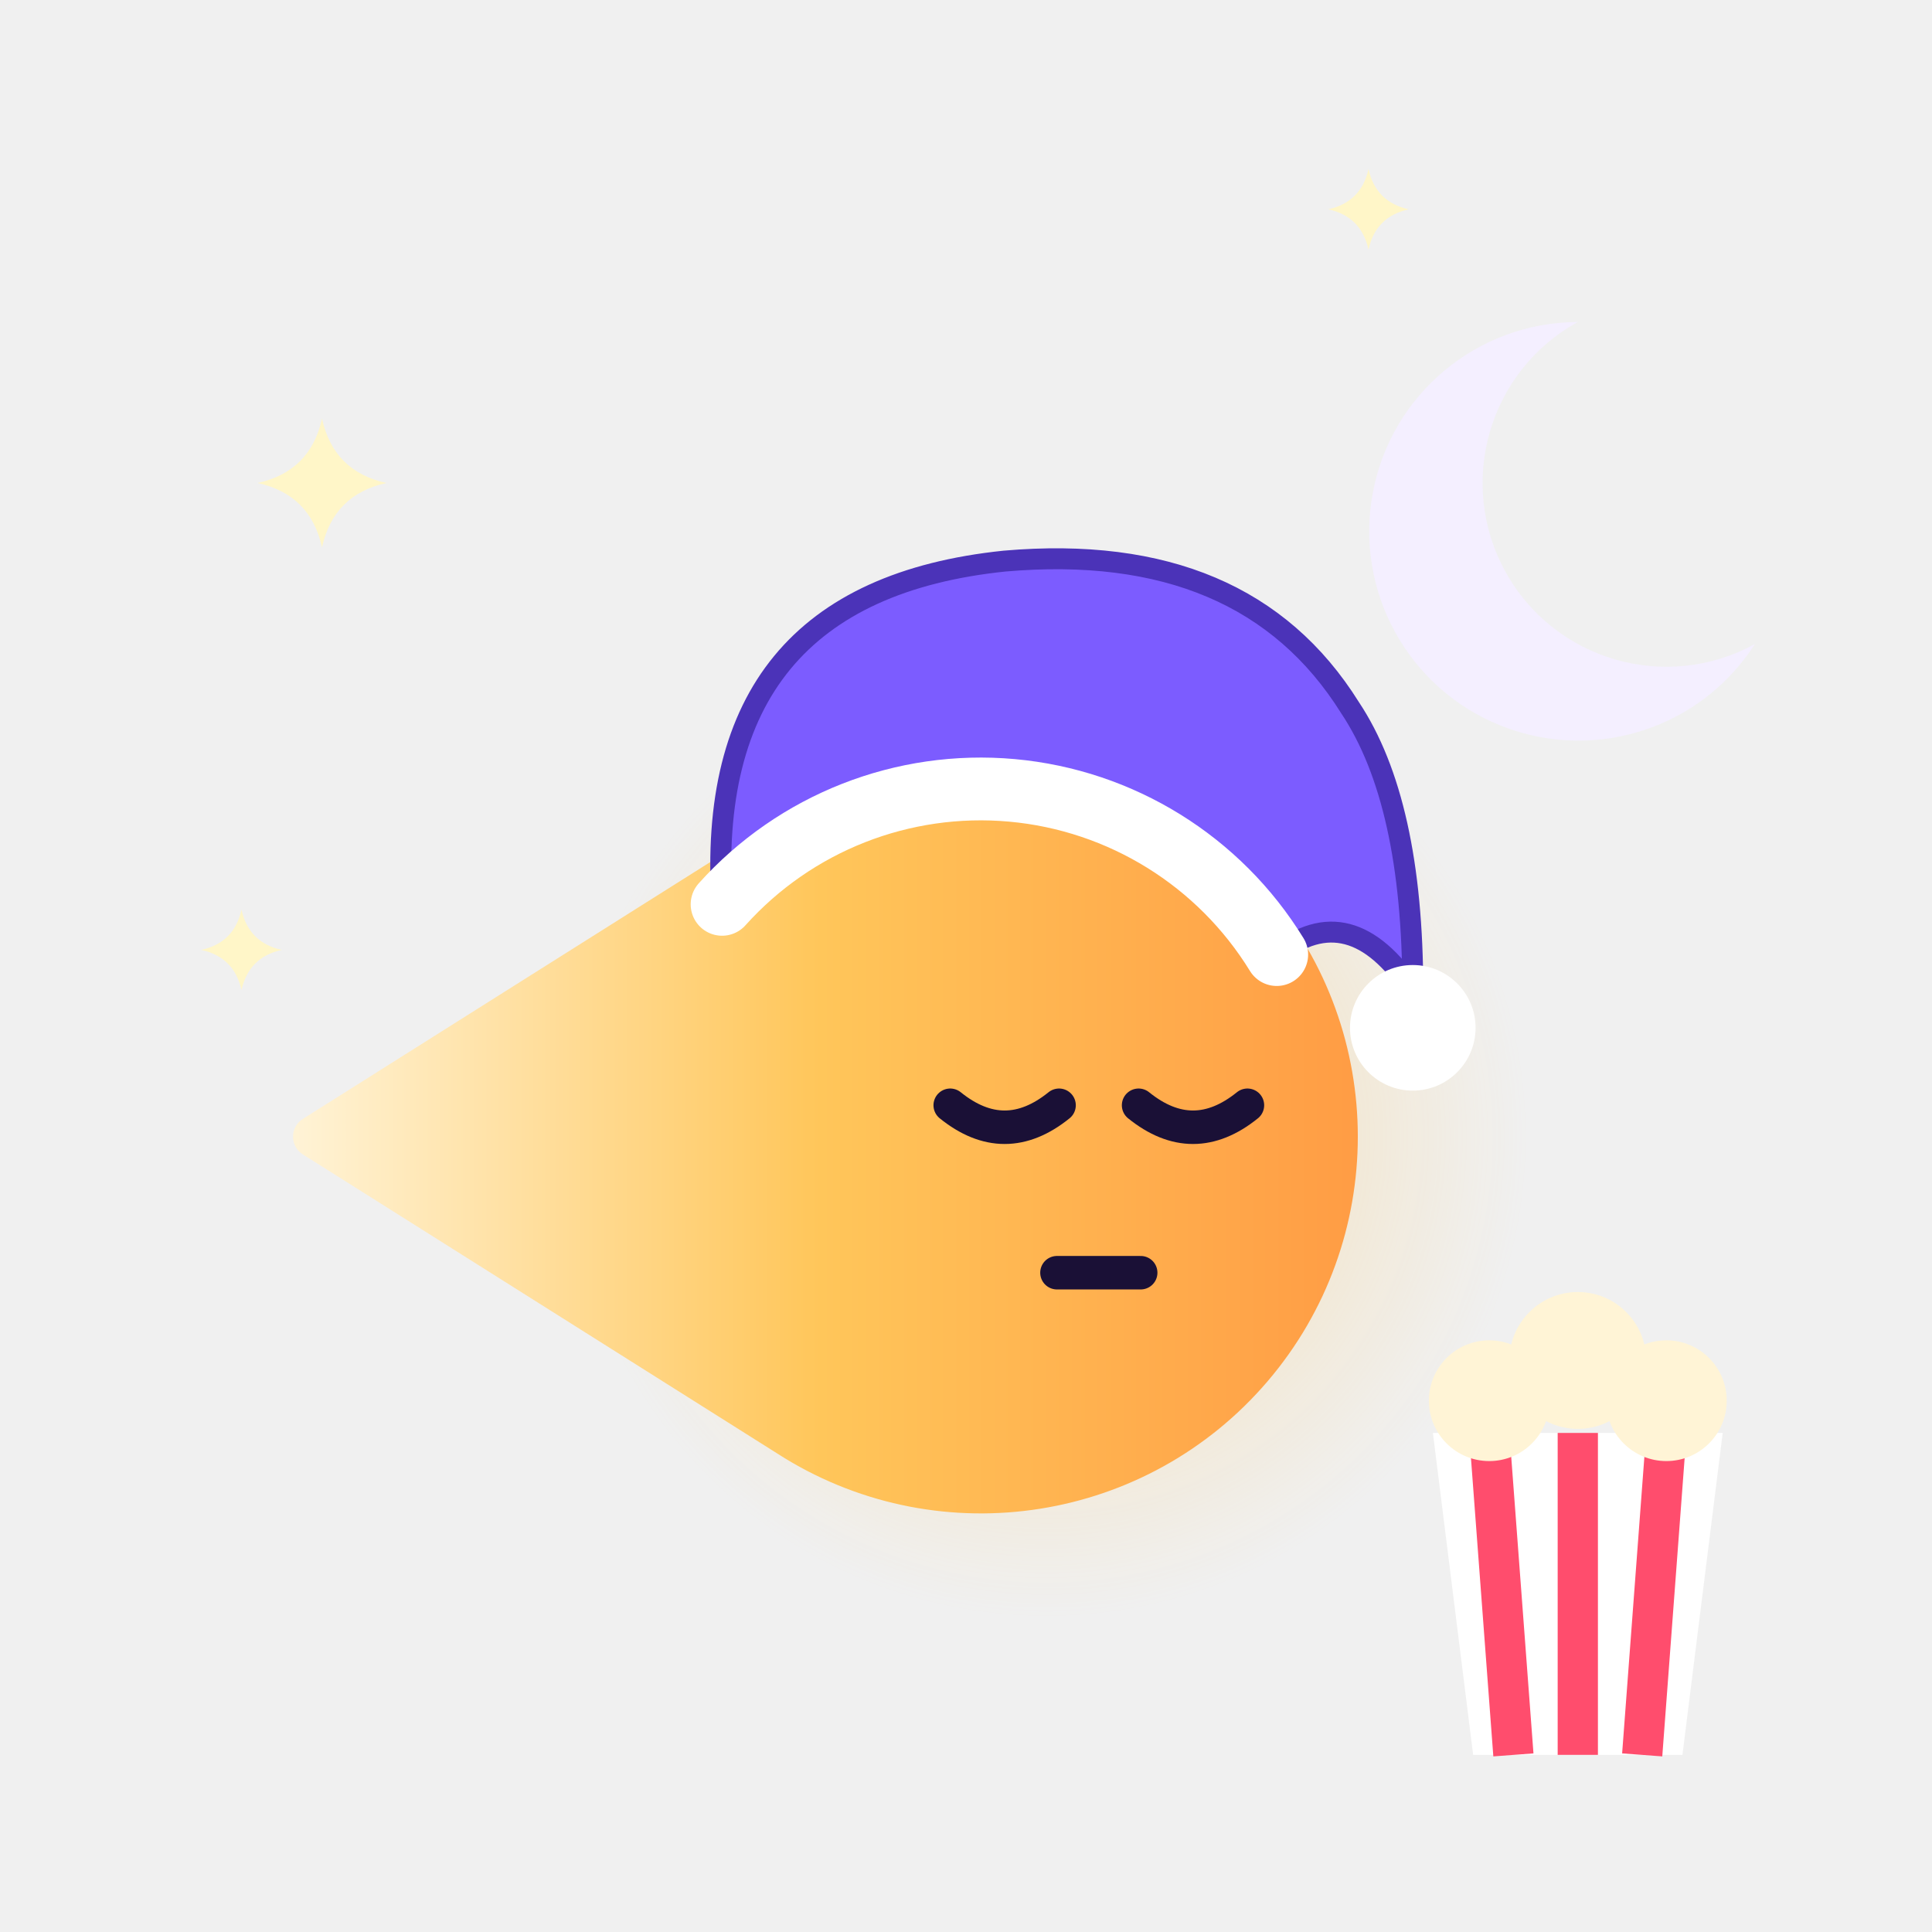
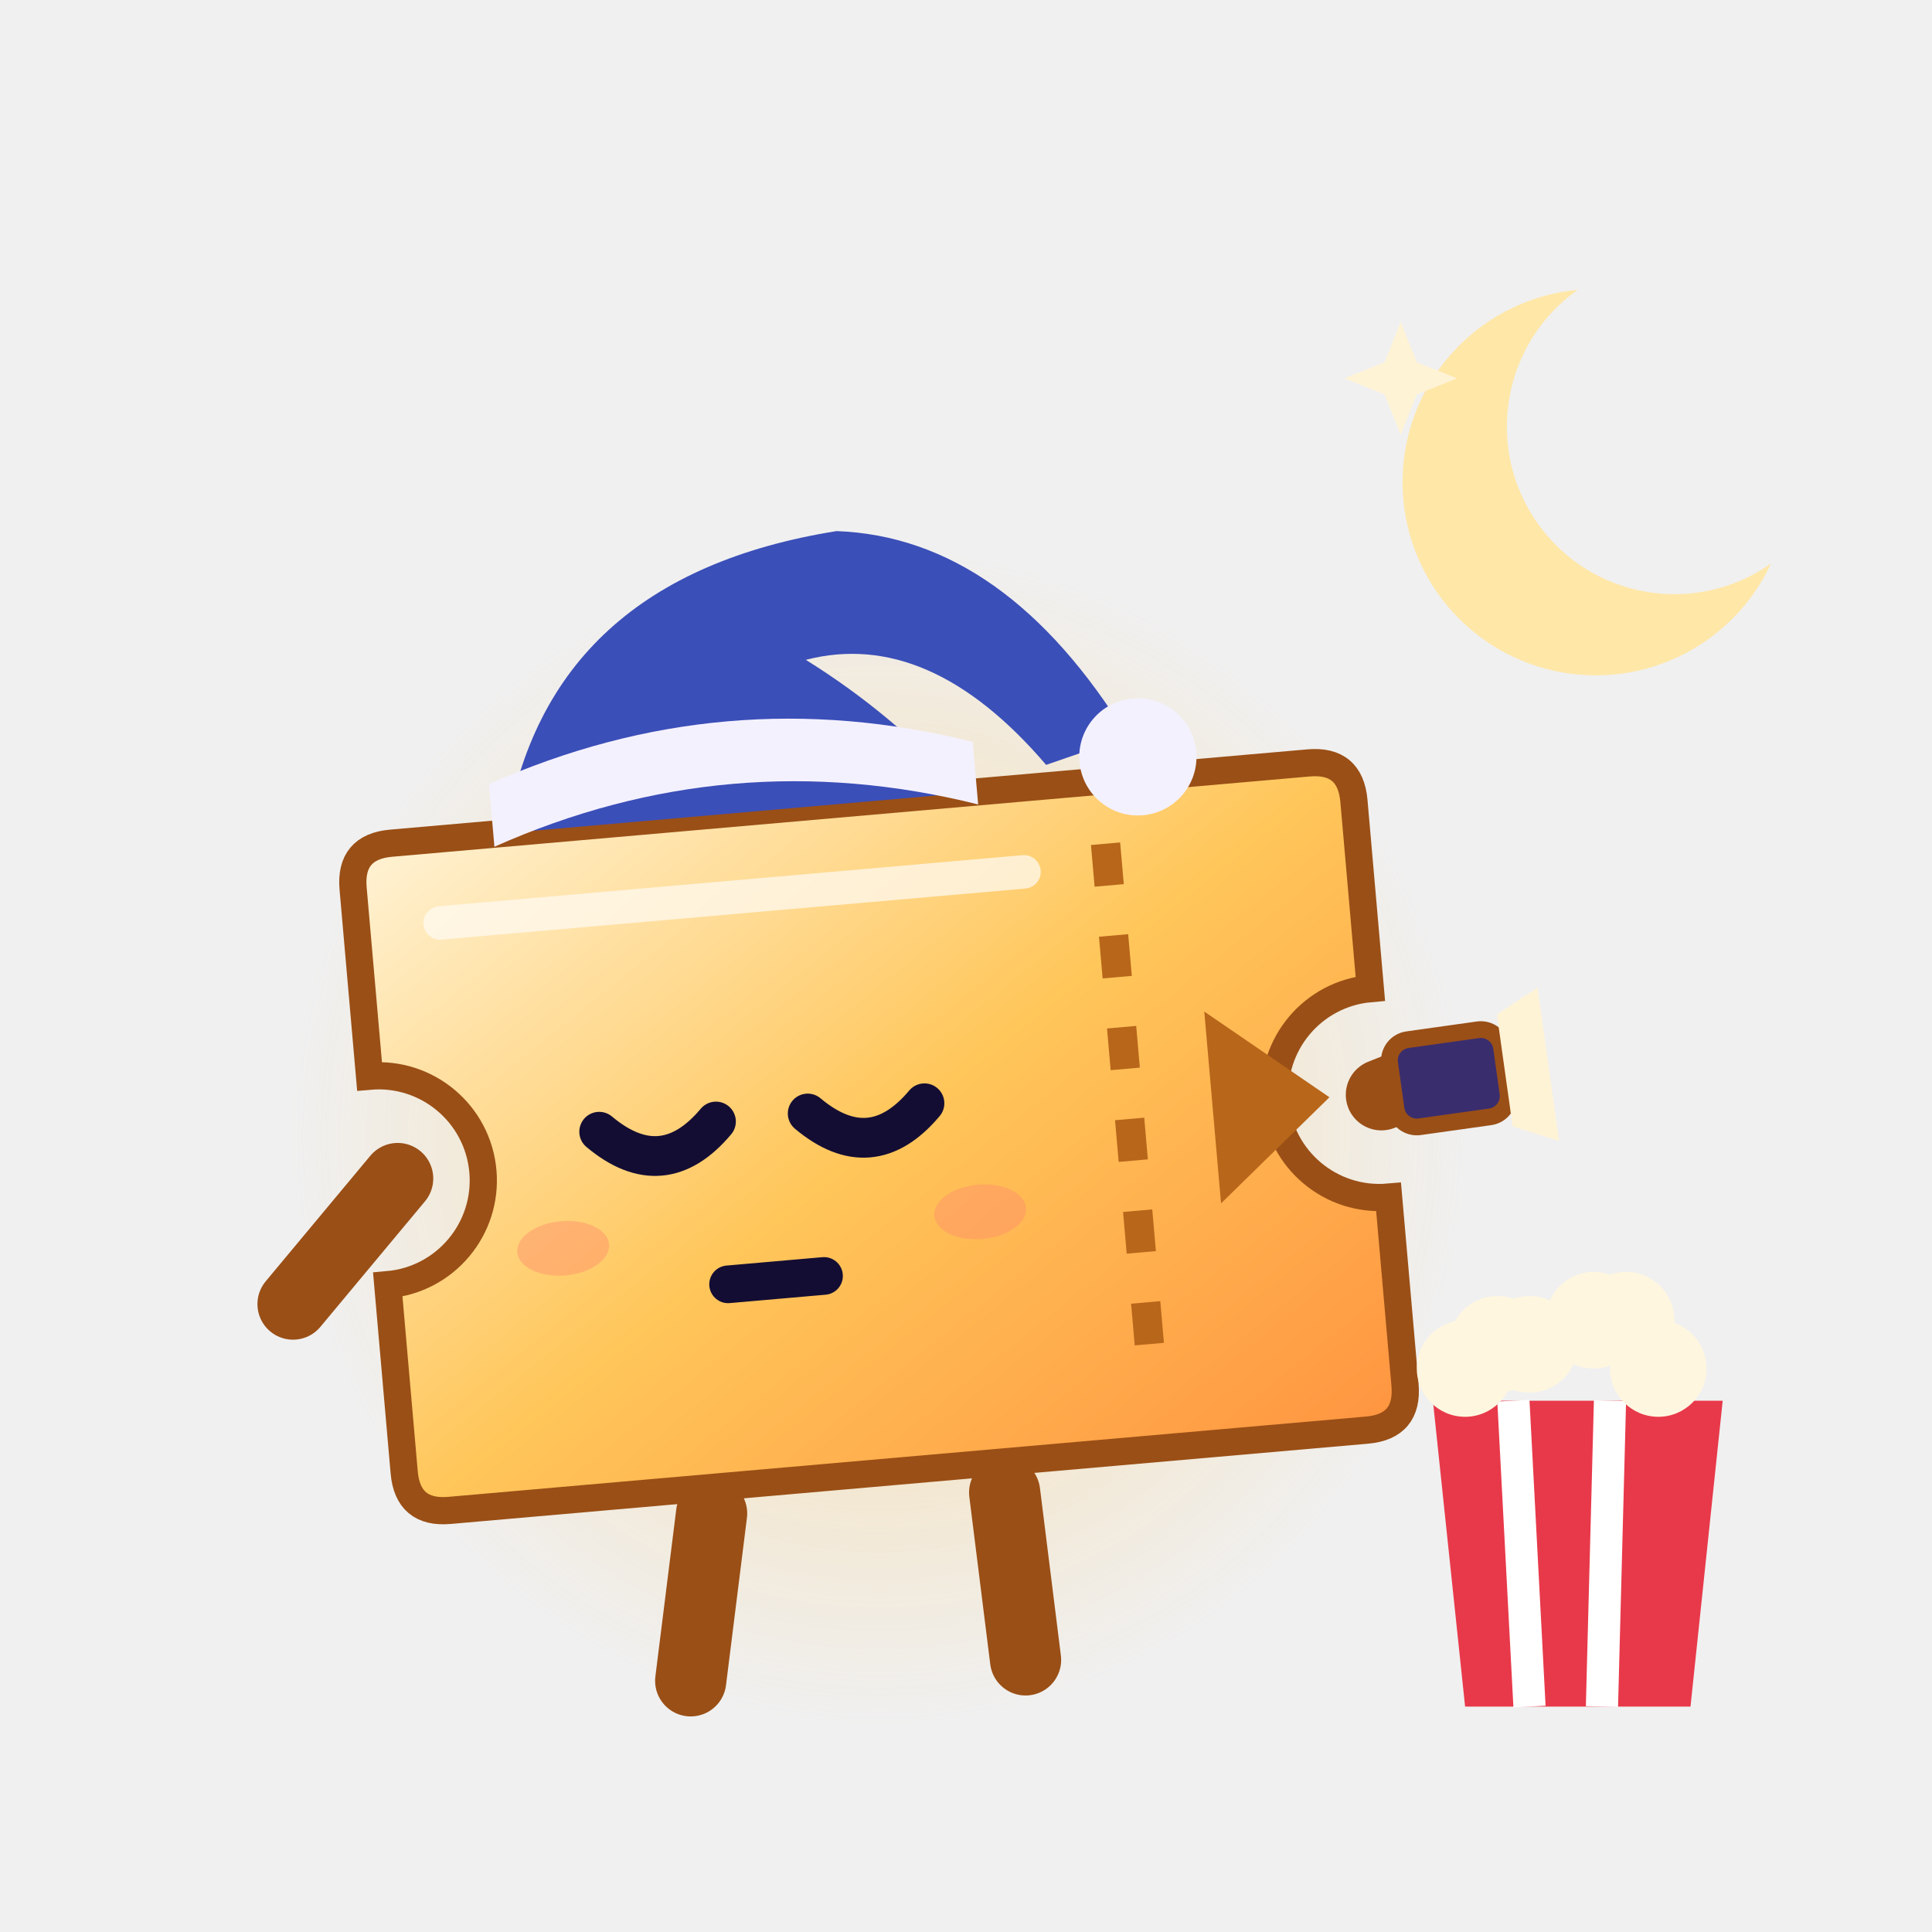
<svg xmlns="http://www.w3.org/2000/svg" viewBox="0 0 240 240" width="240" height="240">
-   <path d="M196 40 a26 26 0 1 0 22 40 a20 20 0 1 1 -22 -40Z" fill="#f4efff" />
-   <path d="M40 52 Q41.44 58.56 48 60 Q41.44 61.44 40 68 Q38.56 61.44 32 60 Q38.56 58.56 40 52Z" fill="#fff6c8" />
-   <path d="M170 21 Q170.9 25.1 175 26 Q170.9 26.9 170 31 Q169.1 26.9 165 26 Q169.1 25.1 170 21Z" fill="#fff6c8" />
-   <path d="M30 113 Q30.9 117.1 35 118 Q30.9 118.9 30 123 Q29.1 118.9 25 118 Q29.1 117.1 30 113Z" fill="#fff6c8" />
+   <path d="M196 36 A24 24 0 1 0 220 70 A18 18 0 1 1 196 36Z" fill="#ffe7a8" />
+   <path d="M174 40 l2 5 5 2 -5 2 -2 5 -2 -5 -5 -2 5 -2Z" fill="#fff3d6" />
  <g transform="translate(26 58) scale(2.6)">
    <defs>
-       <linearGradient id="gef" gradientUnits="userSpaceOnUse" x1="4" y1="0" x2="60" y2="0">
-         <stop offset="0" stop-color="#fff3d6" stop-opacity="1" />
-         <stop offset="0.45" stop-color="#ffc65a" stop-opacity="1" />
-         <stop offset="1" stop-color="#ff9440" stop-opacity="1" />
+       <linearGradient id="cgece-gold" x1="0" y1="0" x2="1" y2="1">
+         <stop offset="0" stop-color="#fff3d6" />
+         <stop offset=".5" stop-color="#ffc65a" />
+         <stop offset="1" stop-color="#ff9440" />
      </linearGradient>
-       <radialGradient id="geg" gradientUnits="userSpaceOnUse" cx="40" cy="32" r="23">
-         <stop offset="0" stop-color="#ffc65a" stop-opacity="0.45" />
+       <radialGradient id="cgece-glow">
+         <stop offset="0" stop-color="#ffc65a" stop-opacity=".5" />
        <stop offset="1" stop-color="#ffc65a" stop-opacity="0" />
      </radialGradient>
    </defs>
-     <circle cx="40" cy="32" r="23" fill="url(#geg)" />
-     <path d="M5 32 L28 17.5 A17 17 0 1 1 28 46.5 Z" fill="url(#gef)" stroke="url(#gef)" stroke-width="2" stroke-linejoin="round" />
-     <path d="M35.4 30.5 Q38 32.6 40.6 30.5" fill="none" stroke="#1a1036" stroke-width="1.6" stroke-linecap="round" />
-     <path d="M44.4 30.5 Q47 32.6 49.6 30.5" fill="none" stroke="#1a1036" stroke-width="1.6" stroke-linecap="round" />
-     <path d="M40.5 38.5 L44.5 38.5" stroke="#1a1036" stroke-width="1.6" stroke-linecap="round" />
-     <path d="M24.5 20.9 Q23.5 6 38 4.5 Q49.5 3.5 54.5 11.5 Q57.5 16 57.5 25 Q54.5 20.5 51 23.3 A16.6 16.6 0 0 0 24.5 20.9Z" fill="#7c5cff" stroke="#4b33b8" stroke-width="1" stroke-linejoin="round" />
-     <path d="M24.5 20.9 A16.6 16.6 0 0 1 51 23.3" stroke="#fff" stroke-width="3" fill="none" stroke-linecap="round" />
-     <circle cx="57.5" cy="26.8" r="3" fill="#fff" />
+     <circle cx="32" cy="32" r="28" fill="url(#cgece-glow)" />
+     <g transform="rotate(-5 32 32)">
+       <path d="M10 16 H54 Q56 16 56 18 V27 A5 5 0 0 0 56 37 V46 Q56 48 54 48 H10 Q8 48 8 46 V37 A5 5 0 0 0 8 27 V18 Q8 16 10 16Z" fill="url(#cgece-gold)" stroke="#9a4f16" stroke-width="1.3" />
+       <path d="M44 19 V45" stroke="#b8661a" stroke-width="1.4" stroke-dasharray="2 2.4" />
+       <path d="M48 27.4 L53.6 32 L48 36.6Z" fill="#b8661a" />
+       <path d="M12 20 H40" stroke="#fffaf0" stroke-width="1.6" opacity=".75" stroke-linecap="round" />
+       <path d="M18.7 30.6 Q21.5 33.4 24.3 30.6" stroke="#140d33" stroke-width="1.9" fill="none" stroke-linecap="round" />
+       <path d="M28.7 30.6 Q31.5 33.4 34.3 30.6" stroke="#140d33" stroke-width="1.9" fill="none" stroke-linecap="round" />
+       <path d="M24.2 38.4 H28.8" stroke="#140d33" stroke-width="1.8" stroke-linecap="round" />
+       <ellipse cx="16.5" cy="36" rx="2.2" ry="1.3" fill="#ff8f6a" opacity=".45" />
+       <ellipse cx="36.5" cy="36" rx="2.2" ry="1.3" fill="#ff8f6a" opacity=".45" />
+       <g transform="translate(26.5 16)">
+         <path d="M-11 0 Q-8 -12 6 -13 Q14 -12 19 -2 L15 -1 Q10 -8 4 -7 Q8 -4 11 0Z" fill="#3b4fb8" />
+         <path d="M-11.6 0.6 Q0 -3.4 11.6 0.6 L11.6 -2.4 Q0 -6.4 -11.6 -2.4Z" fill="#f4f1ff" />
+         <circle cx="19.4" cy="-1" r="2.8" fill="#f4f1ff" />
+       </g>
+     </g>
+     <path d="M9 34 L4 40" stroke="#9a4f16" stroke-width="3.4" fill="none" stroke-linecap="round" stroke-linejoin="round" />
+     <path d="M56 30 L58.5 29" stroke="#9a4f16" stroke-width="3.4" fill="none" stroke-linecap="round" stroke-linejoin="round" />
+     <g transform="rotate(-8 60 29)">
+       <rect x="56.5" y="27" width="5.4" height="4.2" rx="1" fill="#3a2d6e" stroke="#9a4f16" stroke-width=".8" />
+       <path d="M61.9 26.4 L64 25.4 V32.8 L61.9 31.8Z" fill="#fff3d6" />
+     </g>
+     <path d="M24 50 L23 58" stroke="#9a4f16" stroke-width="3.4" fill="none" stroke-linecap="round" stroke-linejoin="round" />
+     <path d="M38 49 L39 57" stroke="#9a4f16" stroke-width="3.4" fill="none" stroke-linecap="round" stroke-linejoin="round" />
  </g>
-   <g transform="translate(196 186)">
-     <path d="M-18 -8 L18 -8 L13 32 L-13 32Z" fill="#fff" />
-     <path d="M-11 -8 L-8 32 M0 -8 L0 32 M11 -8 L8 32" stroke="#ff4d6d" stroke-width="5" />
-     <circle cx="-11" cy="-12" r="7.5" fill="#fff4d6" />
-     <circle cx="0" cy="-17" r="8.5" fill="#fff4d6" />
-     <circle cx="11" cy="-12" r="7.5" fill="#fff4d6" />
+   <g transform="translate(196 190)">
+     <path d="M-18 -16 H18 L14 22 H-14Z" fill="#e8394a" />
+     <path d="M-8 -16 L-6 22 M4 -16 L3 22" stroke="#fff" stroke-width="4" />
+     <circle cx="-14" cy="-20" r="6" fill="#fff6e0" />
+     <circle cx="-6" cy="-23" r="6" fill="#fff6e0" />
+     <circle cx="2" cy="-26" r="6" fill="#fff6e0" />
+     <circle cx="10" cy="-20" r="6" fill="#fff6e0" />
+     <circle cx="-10" cy="-23" r="6" fill="#fff6e0" />
+     <circle cx="6" cy="-26" r="6" fill="#fff6e0" />
  </g>
</svg>
